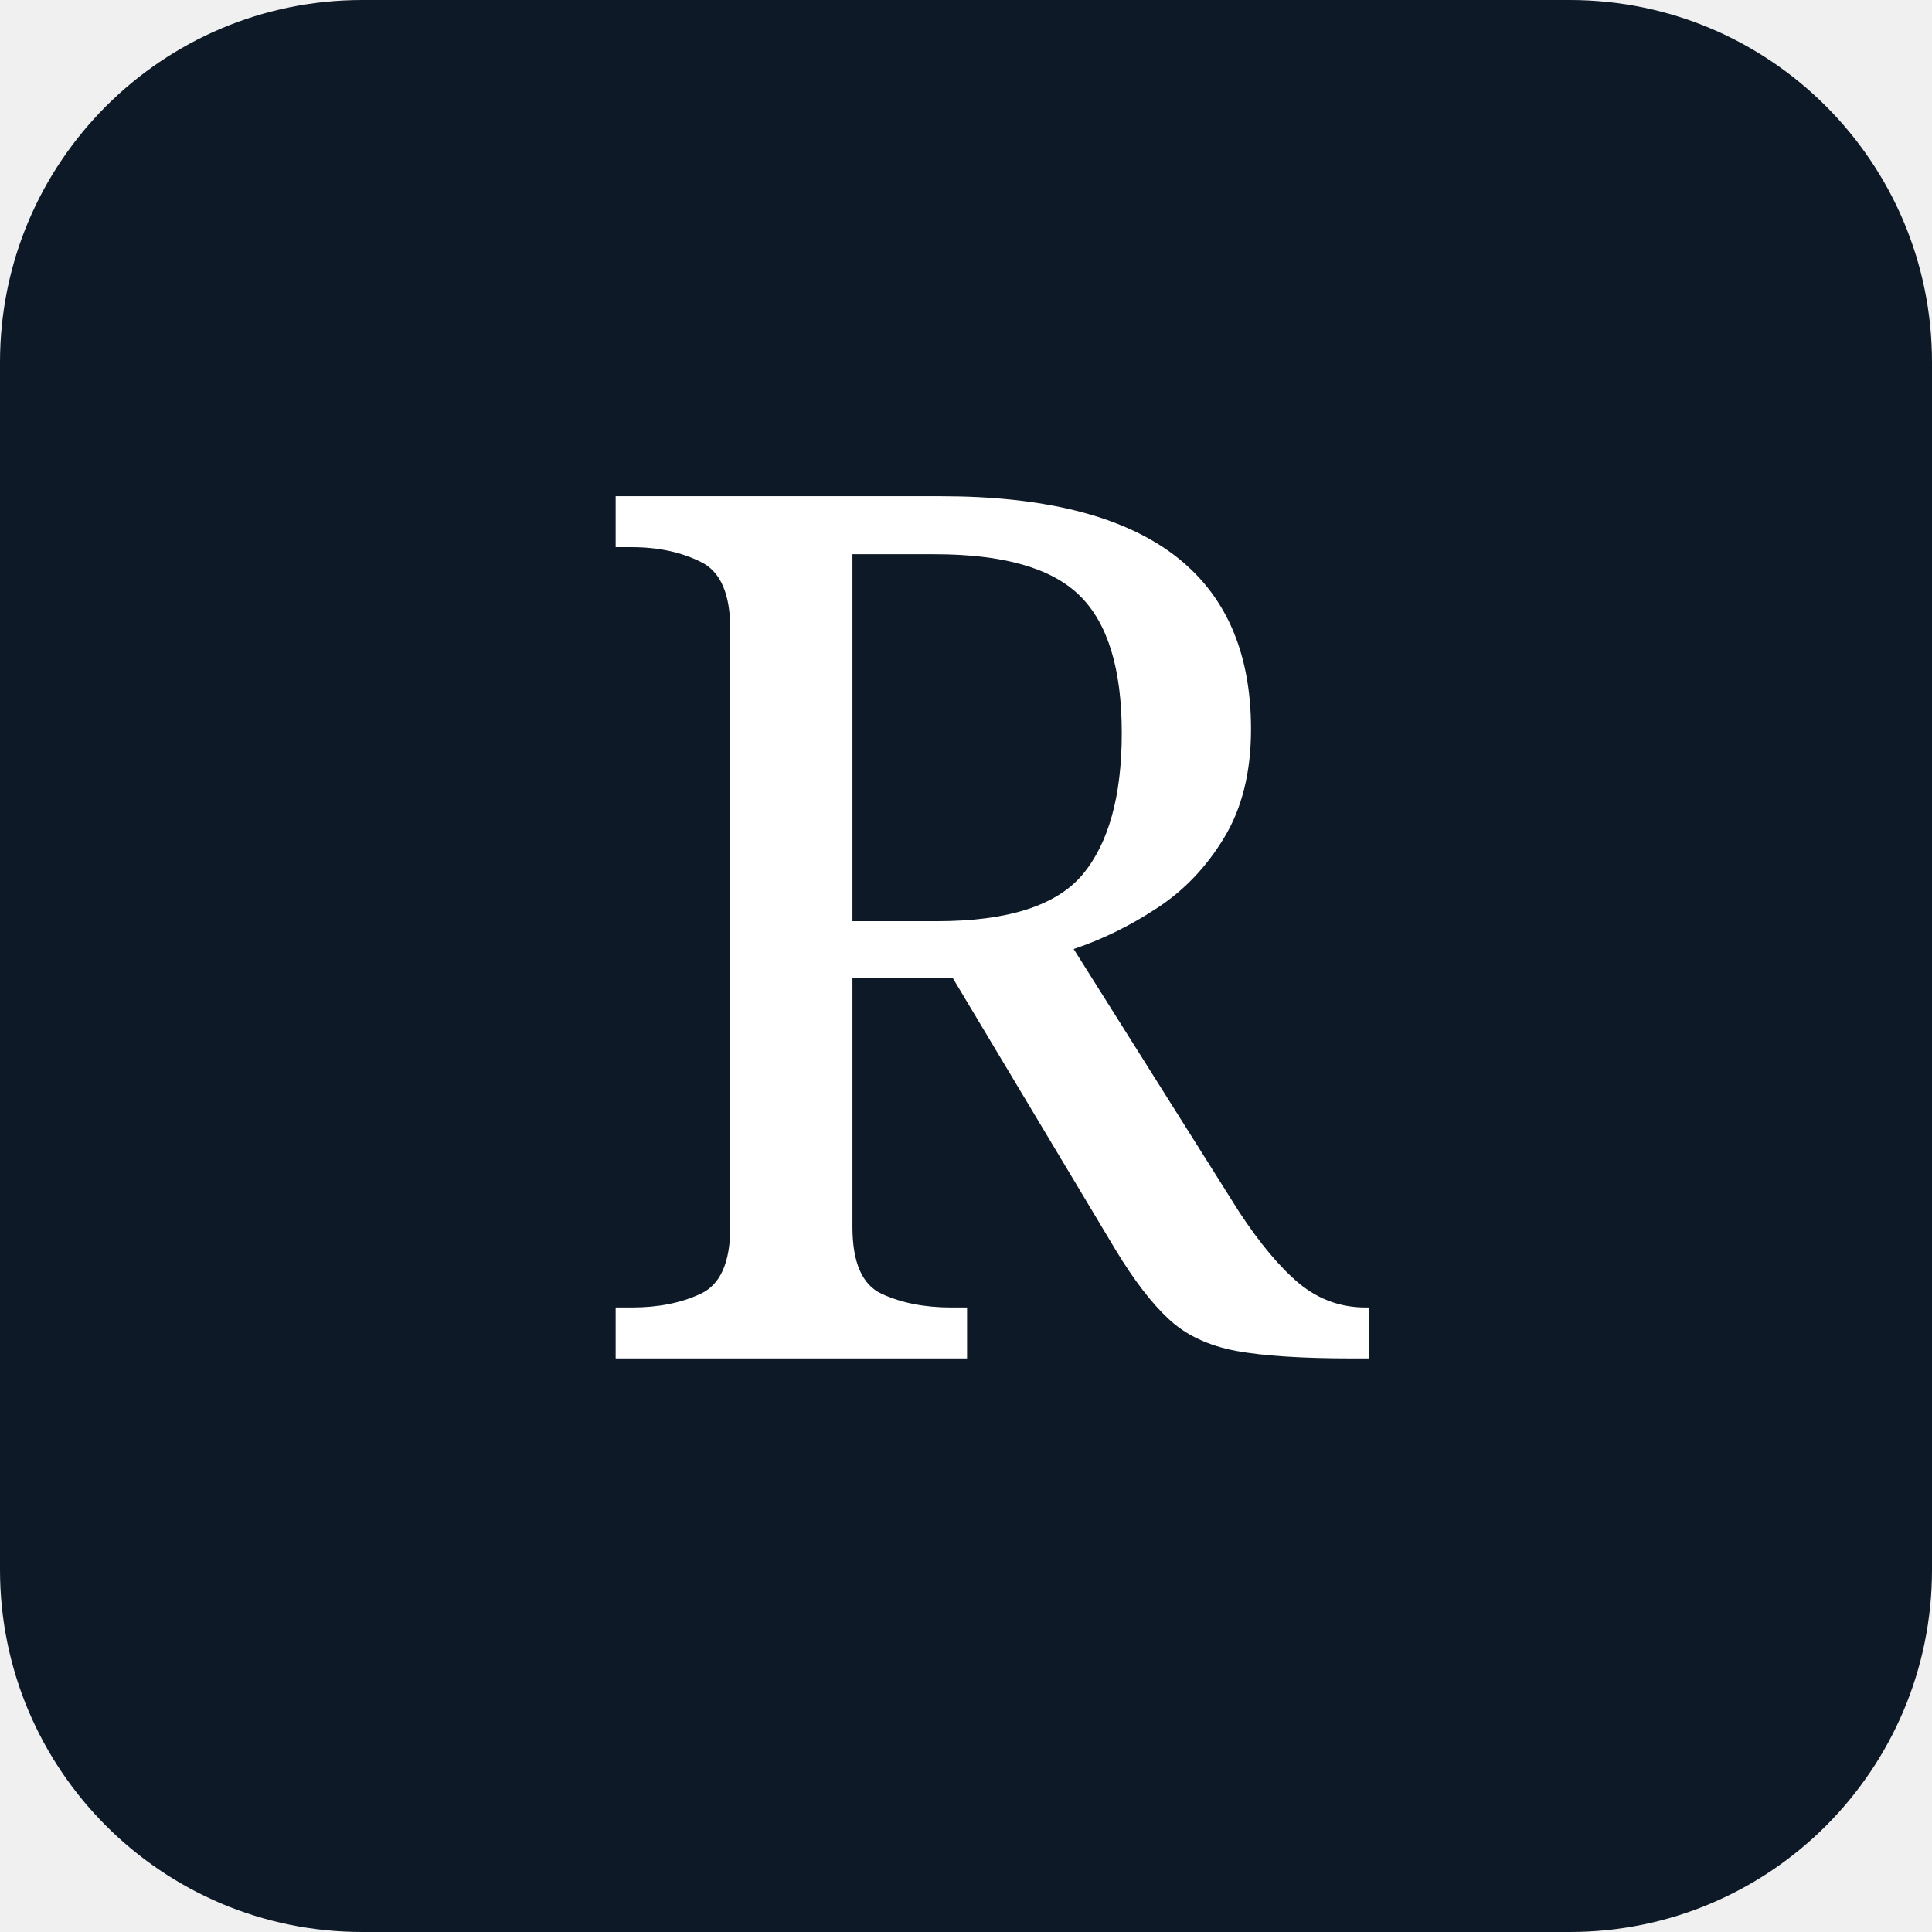
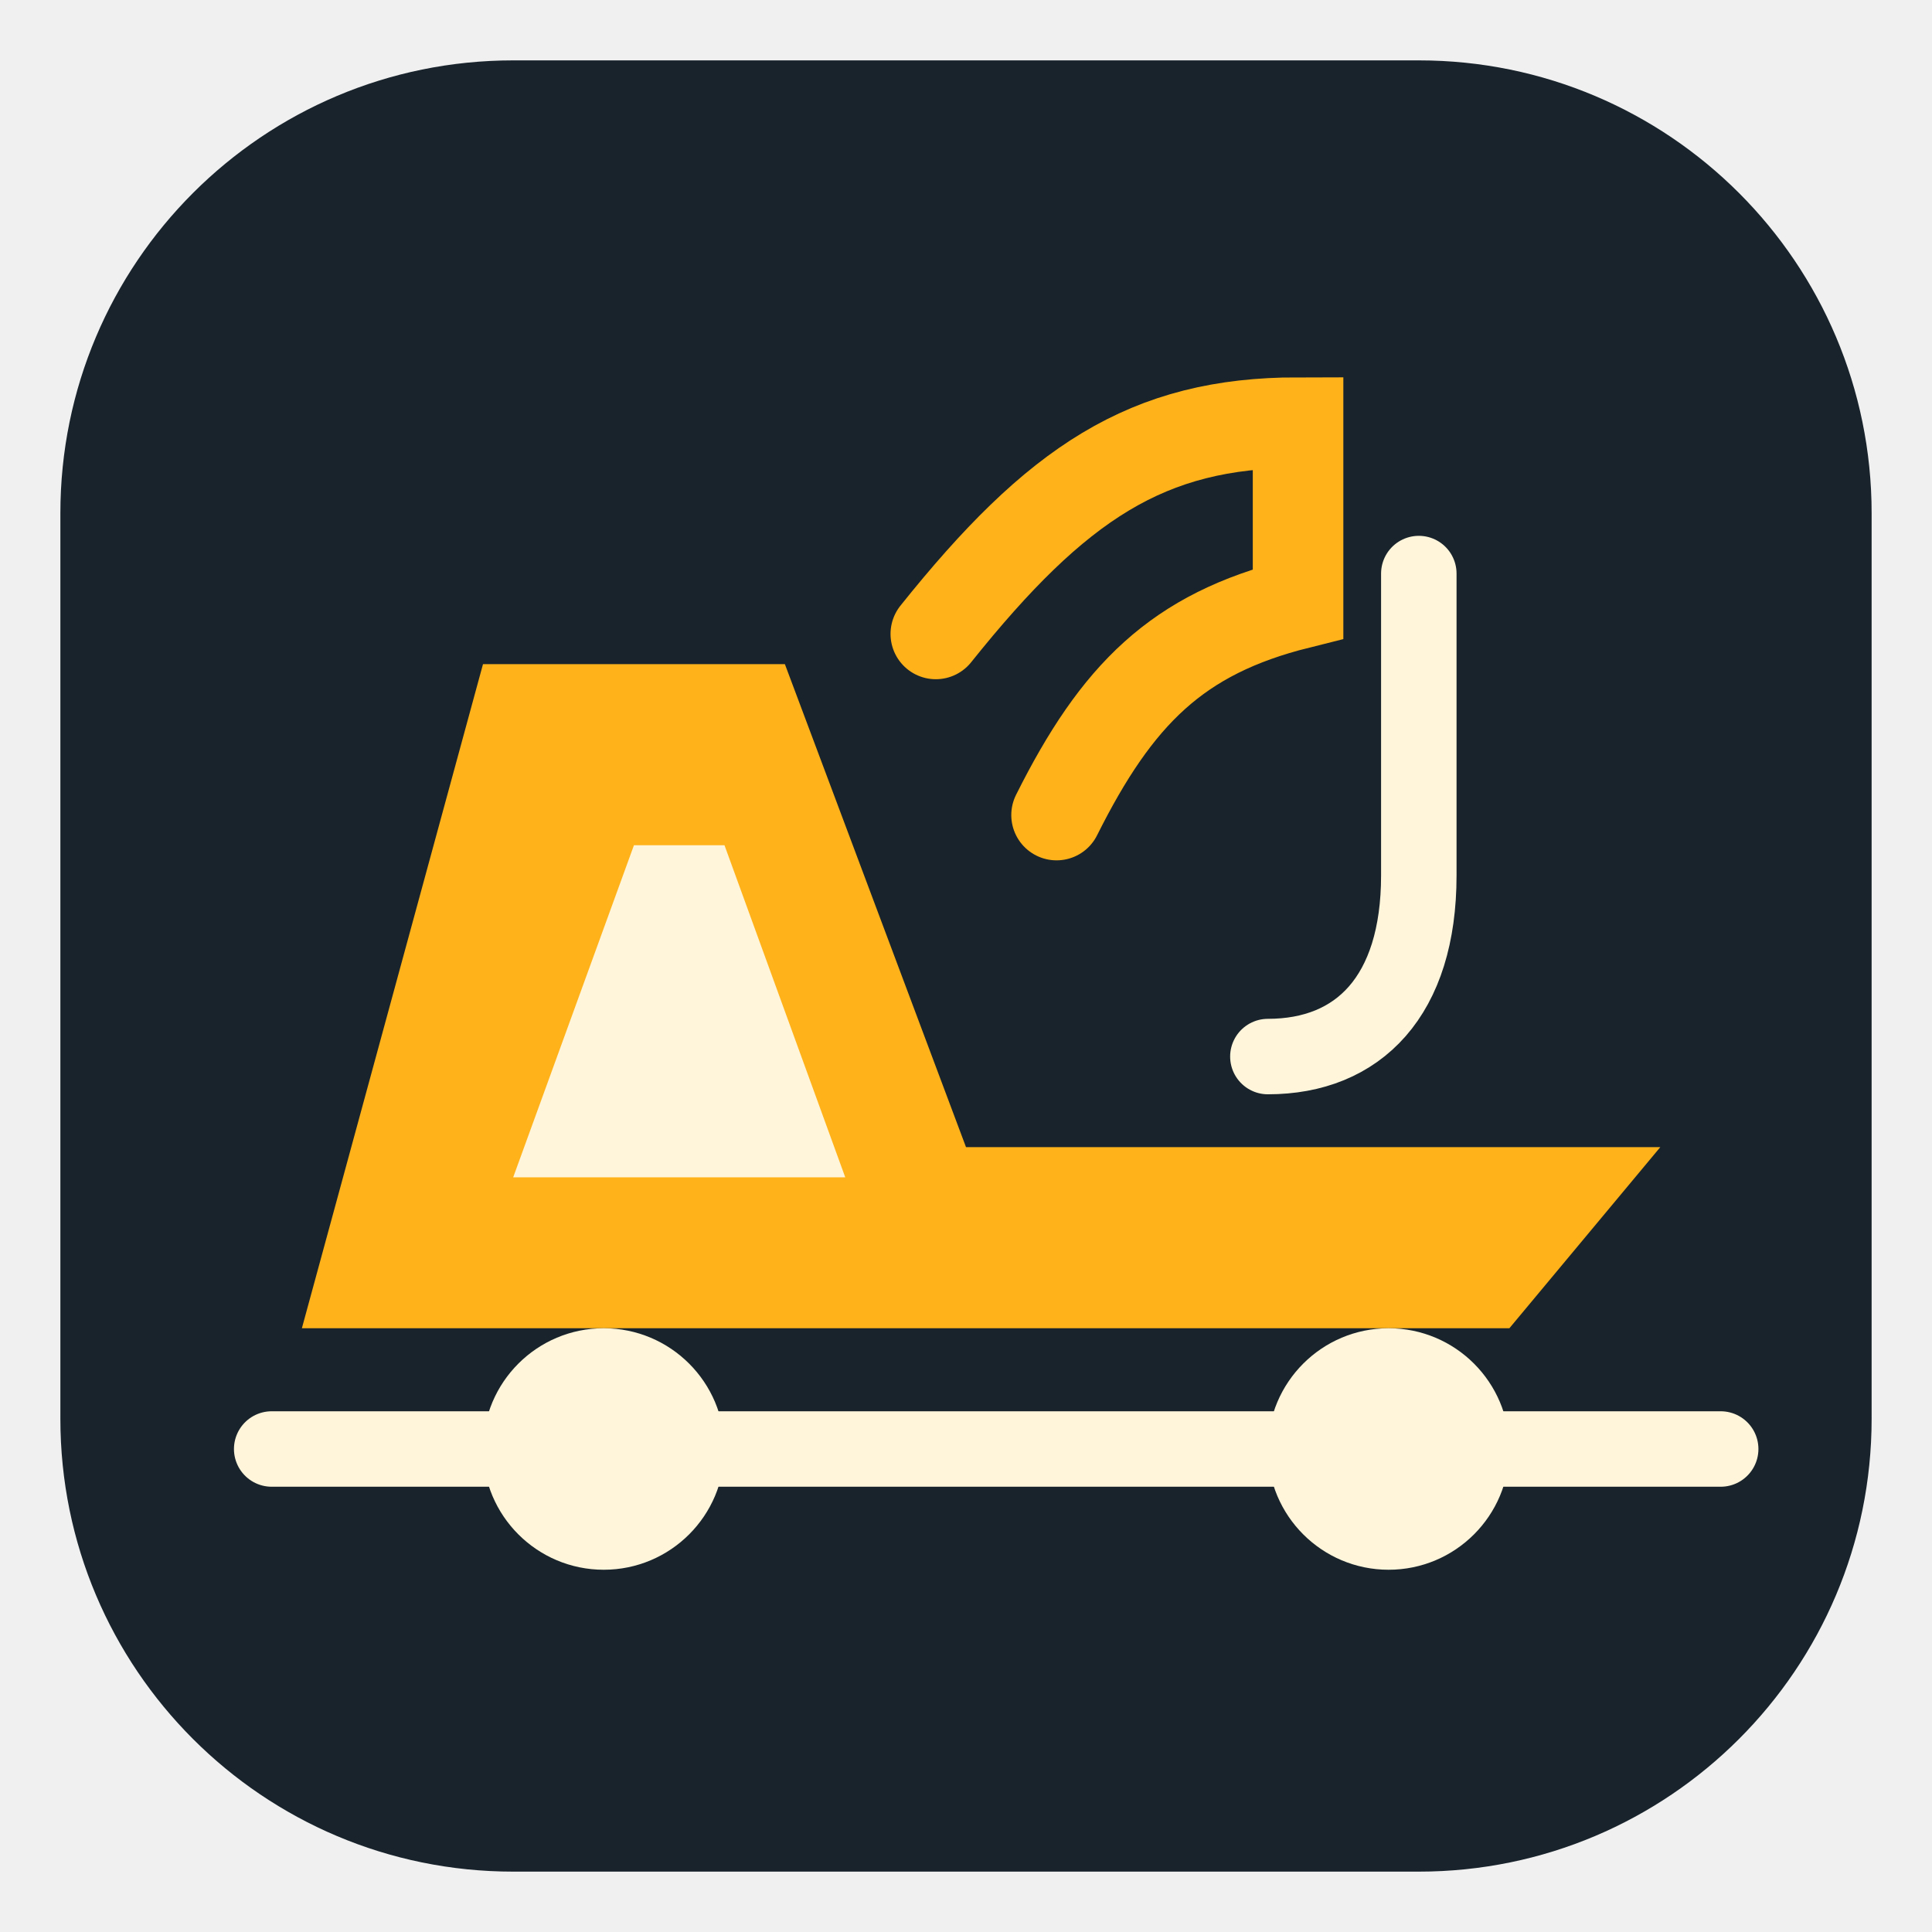
<svg xmlns="http://www.w3.org/2000/svg" viewBox="0 0 64 64">
-   <rect width="64" height="64" rx="12" fill="#0d1926" />
-   <text x="32" y="45" text-anchor="middle" fill="white" font-family="Georgia,serif" font-size="40">R</text>
+   <rect x="2" y="2" width="60" height="60" rx="15" fill="#18232c" />
+   <path d="M10 44h40l5-6H32l-6-16H16l-6 22Z" fill="#ffb21a" />
+   <path d="M17 39h11l-4-11h-3l-4 11Z" fill="#fff5db" />
+   <path d="M31 21c4-5 7-7 12-7v6c-4 1-6 3-8 7" fill="none" stroke="#ffb21a" stroke-width="3" stroke-linecap="round" />
+   <path d="M47 19v10c0 4-2 6-5 6" fill="none" stroke="#fff5db" stroke-width="2.5" stroke-linecap="round" />
+   <path d="M9 48h48" stroke="#fff5db" stroke-width="2.5" stroke-linecap="round" />
+   <circle cx="20" cy="48" r="4" fill="#fff5db" />
+   <circle cx="46" cy="48" r="4" fill="#fff5db" />
</svg>
